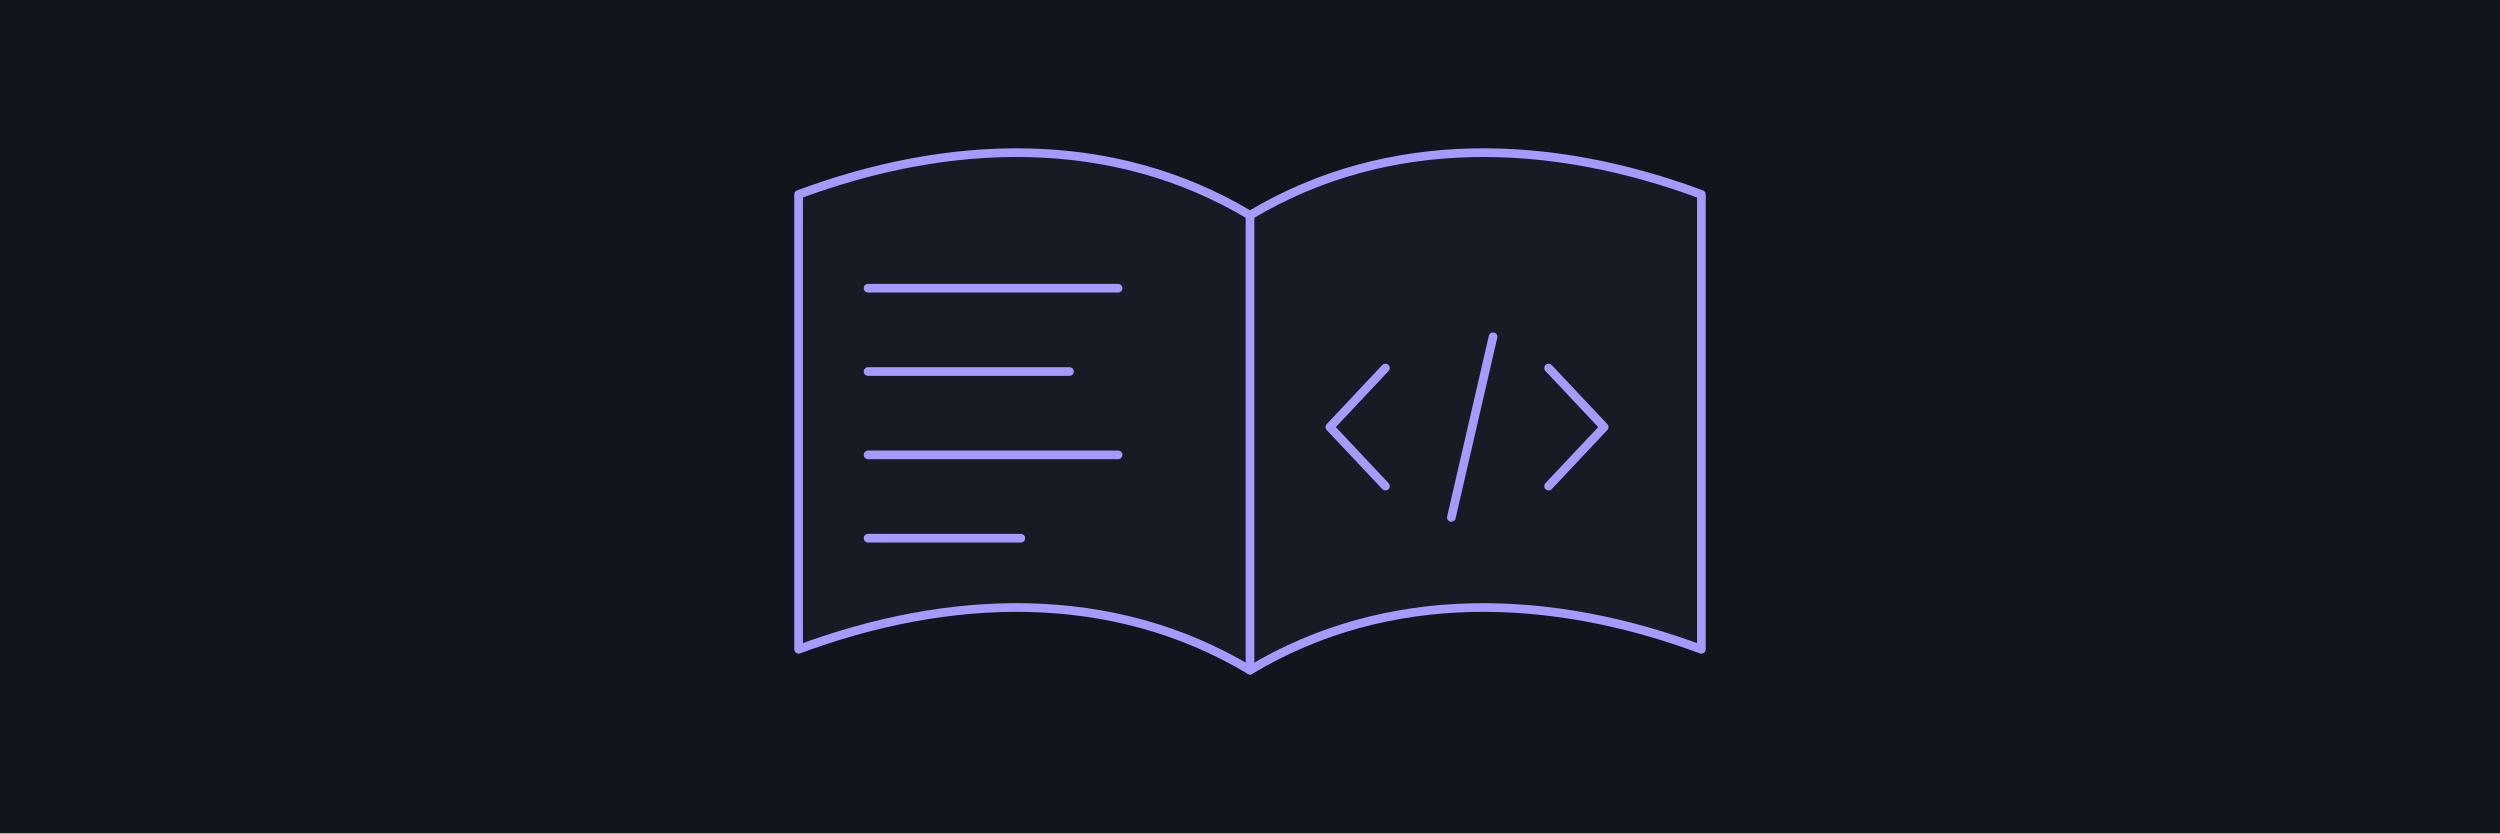
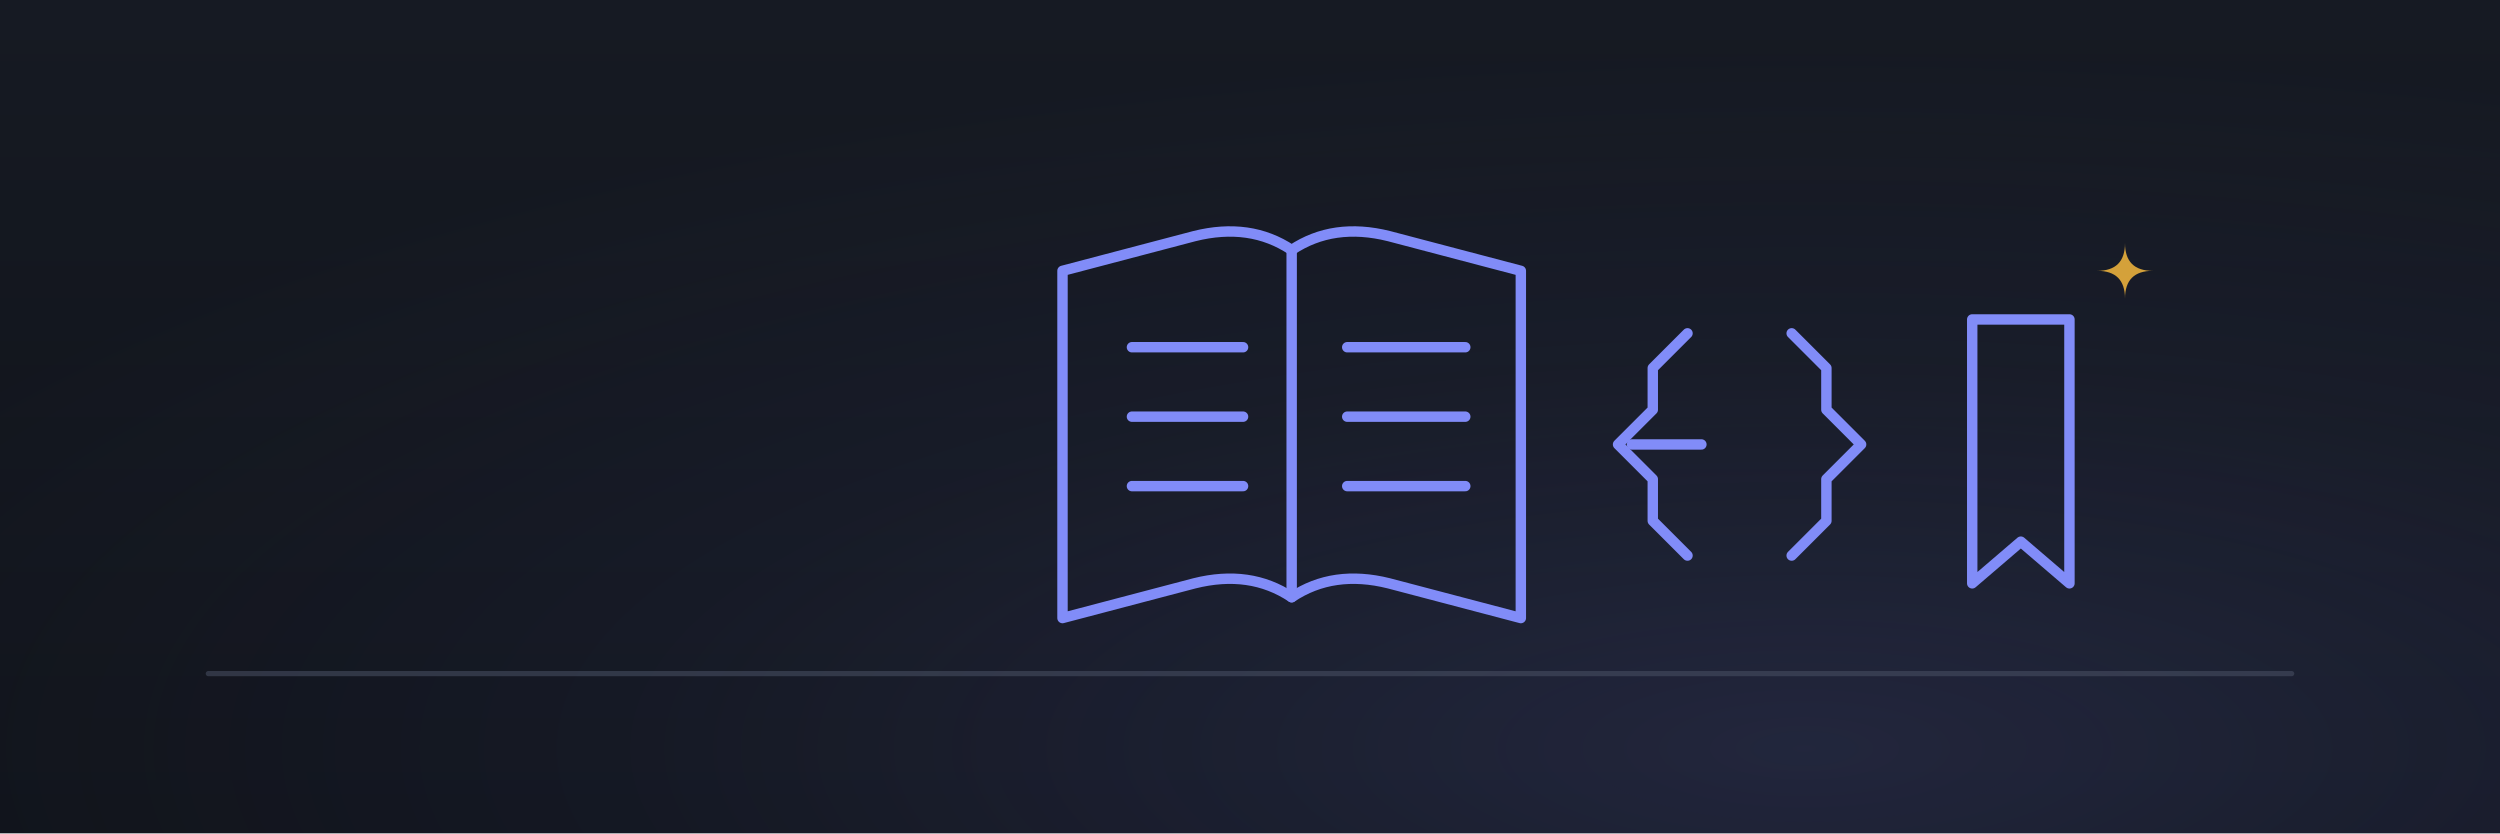
- <svg xmlns="http://www.w3.org/2000/svg" width="720" height="240" viewBox="0 0 720 240" role="img" aria-labelledby="title">
-   <rect width="720" height="240" fill="#11151C" />
-   <g color="#A79AFF" fill="none" stroke="currentColor" stroke-width="2.5" stroke-linecap="round" stroke-linejoin="round">
-     <path d="M360 62c-40-24-87-22-130-6v131c43-16 90-18 130 6 40-24 87-22 130-6V56c-43-16-90-18-130 6Z" fill="#171B23" stroke="currentColor" />
-     <path d="M360 62v131M250 83h72m-72 24h58m-58 24h72m-72 24h44m105-49-16 17 16 17m47-34 16 17-16 17m-16-43-12 52" fill="none" stroke="currentColor" />
+ <svg xmlns="http://www.w3.org/2000/svg" width="720" height="240" viewBox="0 0 720 240" role="img">
+   <defs>
+     <linearGradient id="bg" x1="0" y1="0" x2="0" y2="1">
+       <stop offset="0" stop-color="#161A23" />
+       <stop offset="1" stop-color="#0F1218" />
+     </linearGradient>
+     <radialGradient id="g-818CF8" cx="0.72" cy="0.9" r="0.85">
+       <stop offset="0" stop-color="#818CF8" stop-opacity="0.16" />
+       <stop offset="0.55" stop-color="#818CF8" stop-opacity="0.05" />
+       <stop offset="1" stop-color="#818CF8" stop-opacity="0" />
+     </radialGradient>
+   </defs>
+   <rect width="720" height="240" fill="url(#bg)" />
+   <rect width="720" height="240" fill="url(#g-818CF8)" />
+   <path d="M60 194 H 660" stroke="#4A5164" stroke-opacity="0.55" stroke-width="1.5" stroke-linecap="round" />
+   <g fill="none" stroke="#818CF8" stroke-width="3" stroke-linecap="round" stroke-linejoin="round">
+     <g fill="none" stroke="#818CF8" stroke-width="3" stroke-opacity="1.0" stroke-linecap="round" stroke-linejoin="round">
+       <path d="M 372 72 Q 360 64 344 68 L 306 78 L 306 178 L 344 168 Q 360 164 372 172 Q 384 164 400 168 L 438 178 L 438 78 L 400 68 Q 384 64 372 72 Z" />
+       <line x1="372" y1="72" x2="372" y2="172" />
+       <line x1="326" y1="100" x2="358" y2="100" />
+       <line x1="388" y1="100" x2="422" y2="100" />
+       <line x1="326" y1="120" x2="358" y2="120" />
+       <line x1="388" y1="120" x2="422" y2="120" />
+       <line x1="326" y1="140" x2="358" y2="140" />
+       <line x1="388" y1="140" x2="422" y2="140" />
+       <path d="M 486 96 L 476 106 L 476 118 L 466 128 L 476 138 L 476 150 L 486 160" />
+       <path d="M 516 96 L 526 106 L 526 118 L 536 128 L 526 138 L 526 150 L 516 160" />
+       <line x1="470" y1="128" x2="490" y2="128" />
+       <path d="M 568 92 L 596 92 L 596 168 L 582 156 L 568 168 Z" />
+     </g>
  </g>
+   <path d="M 612 70 Q 612 78 620 78 Q 612 78 612 86 Q 612 78 604 78 Q 612 78 612 70" fill="#F5B83D" fill-opacity="0.85" stroke="none" />
</svg>
